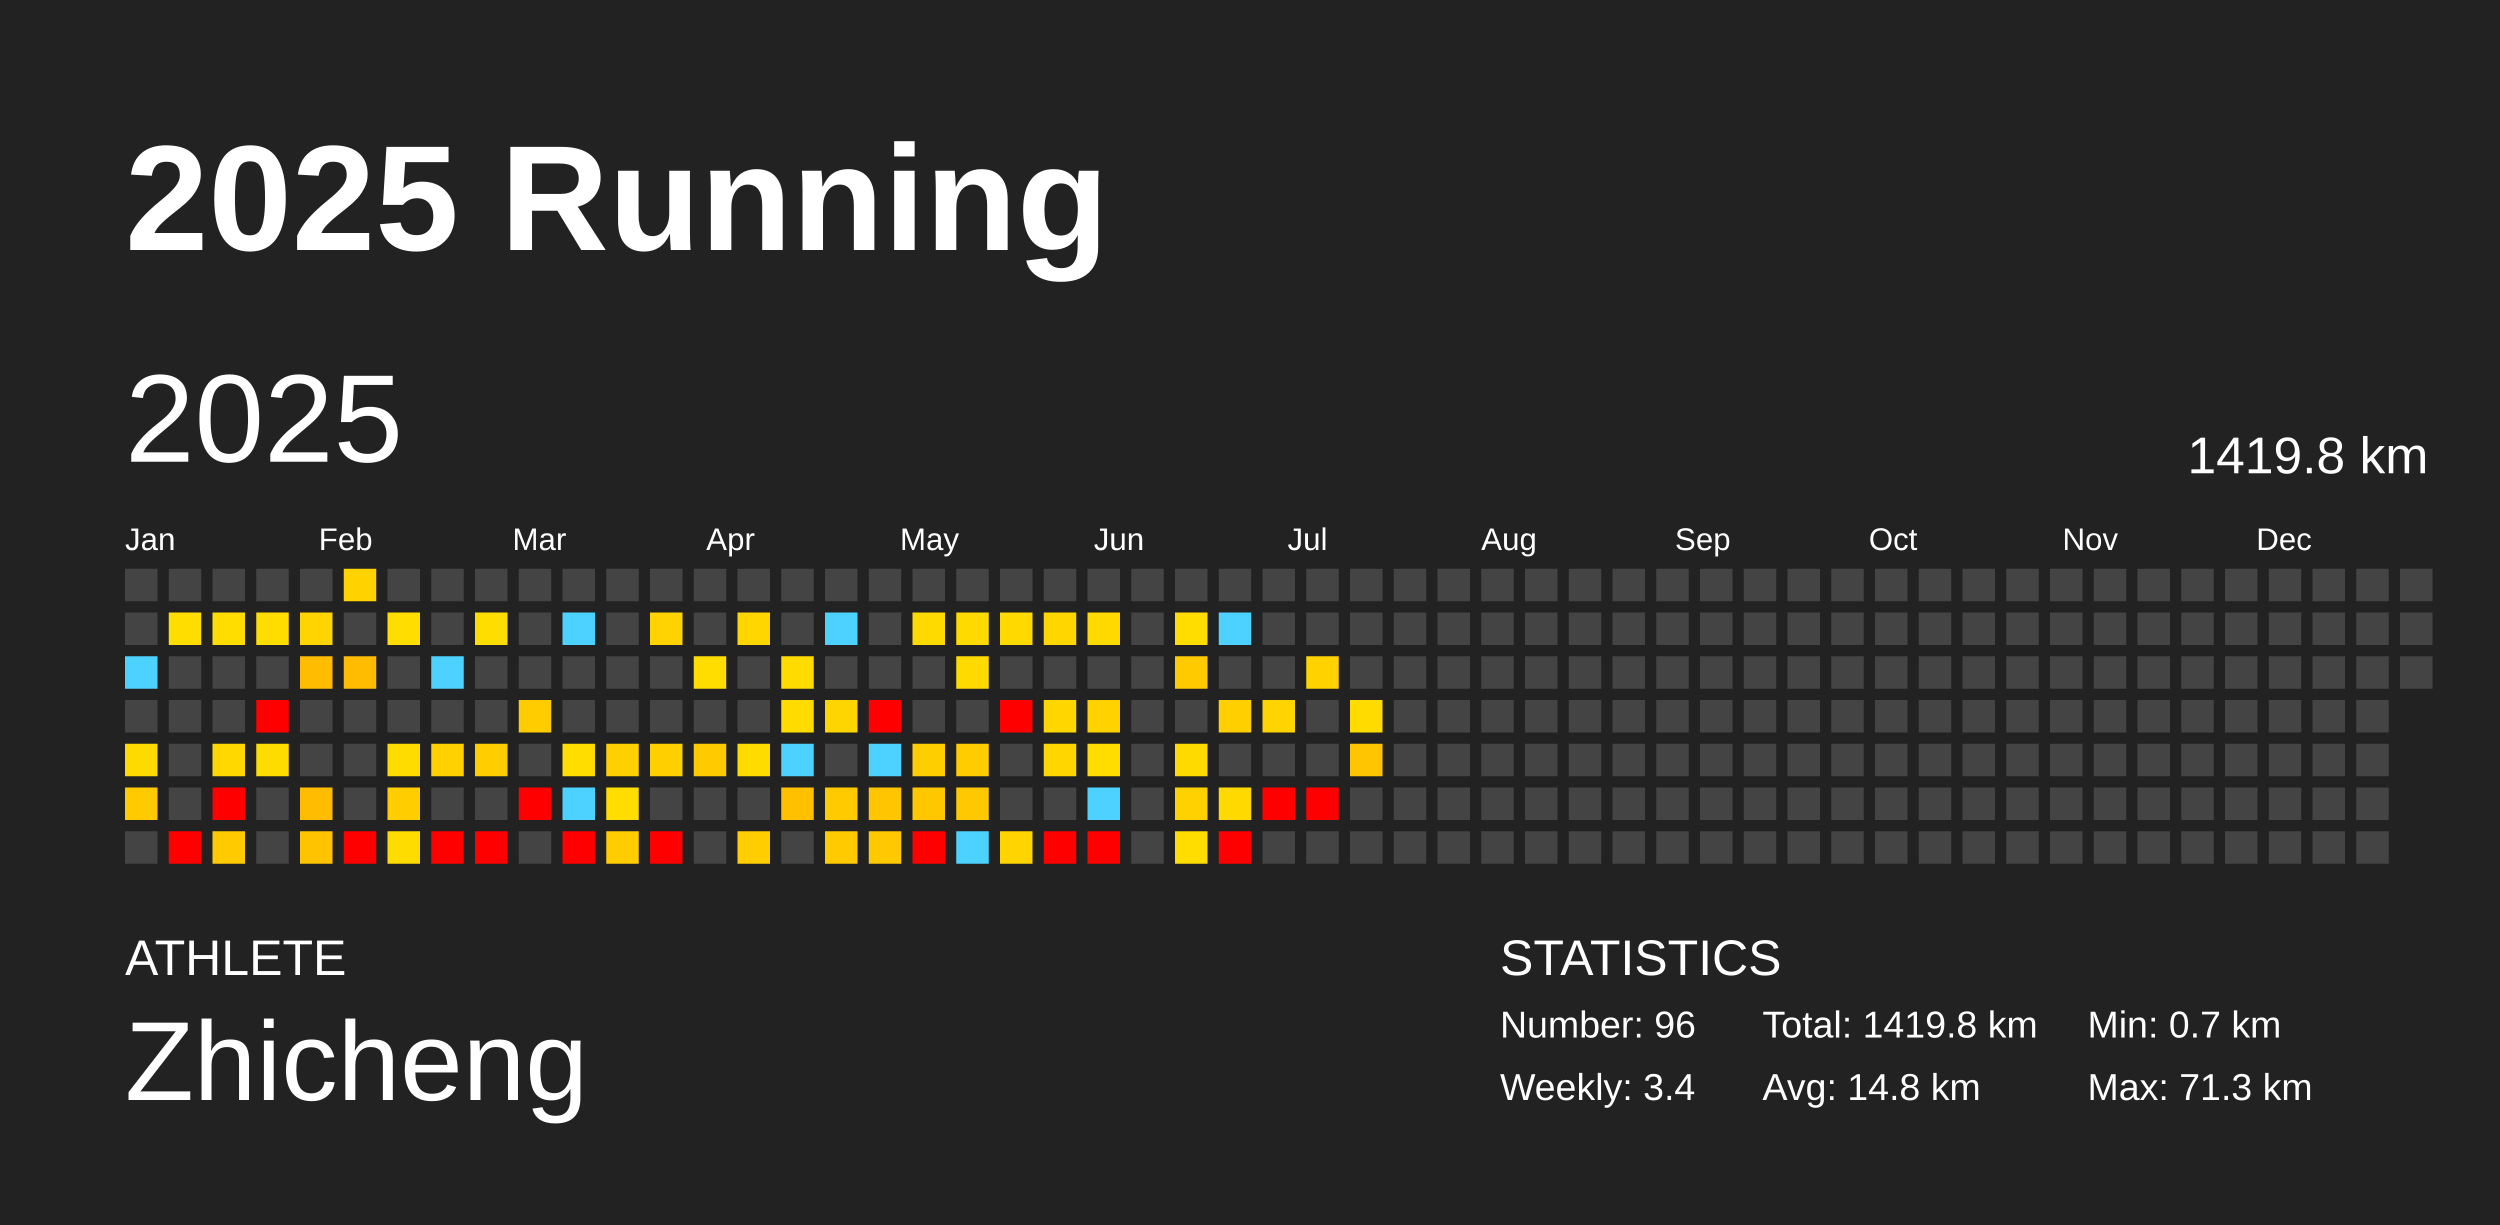
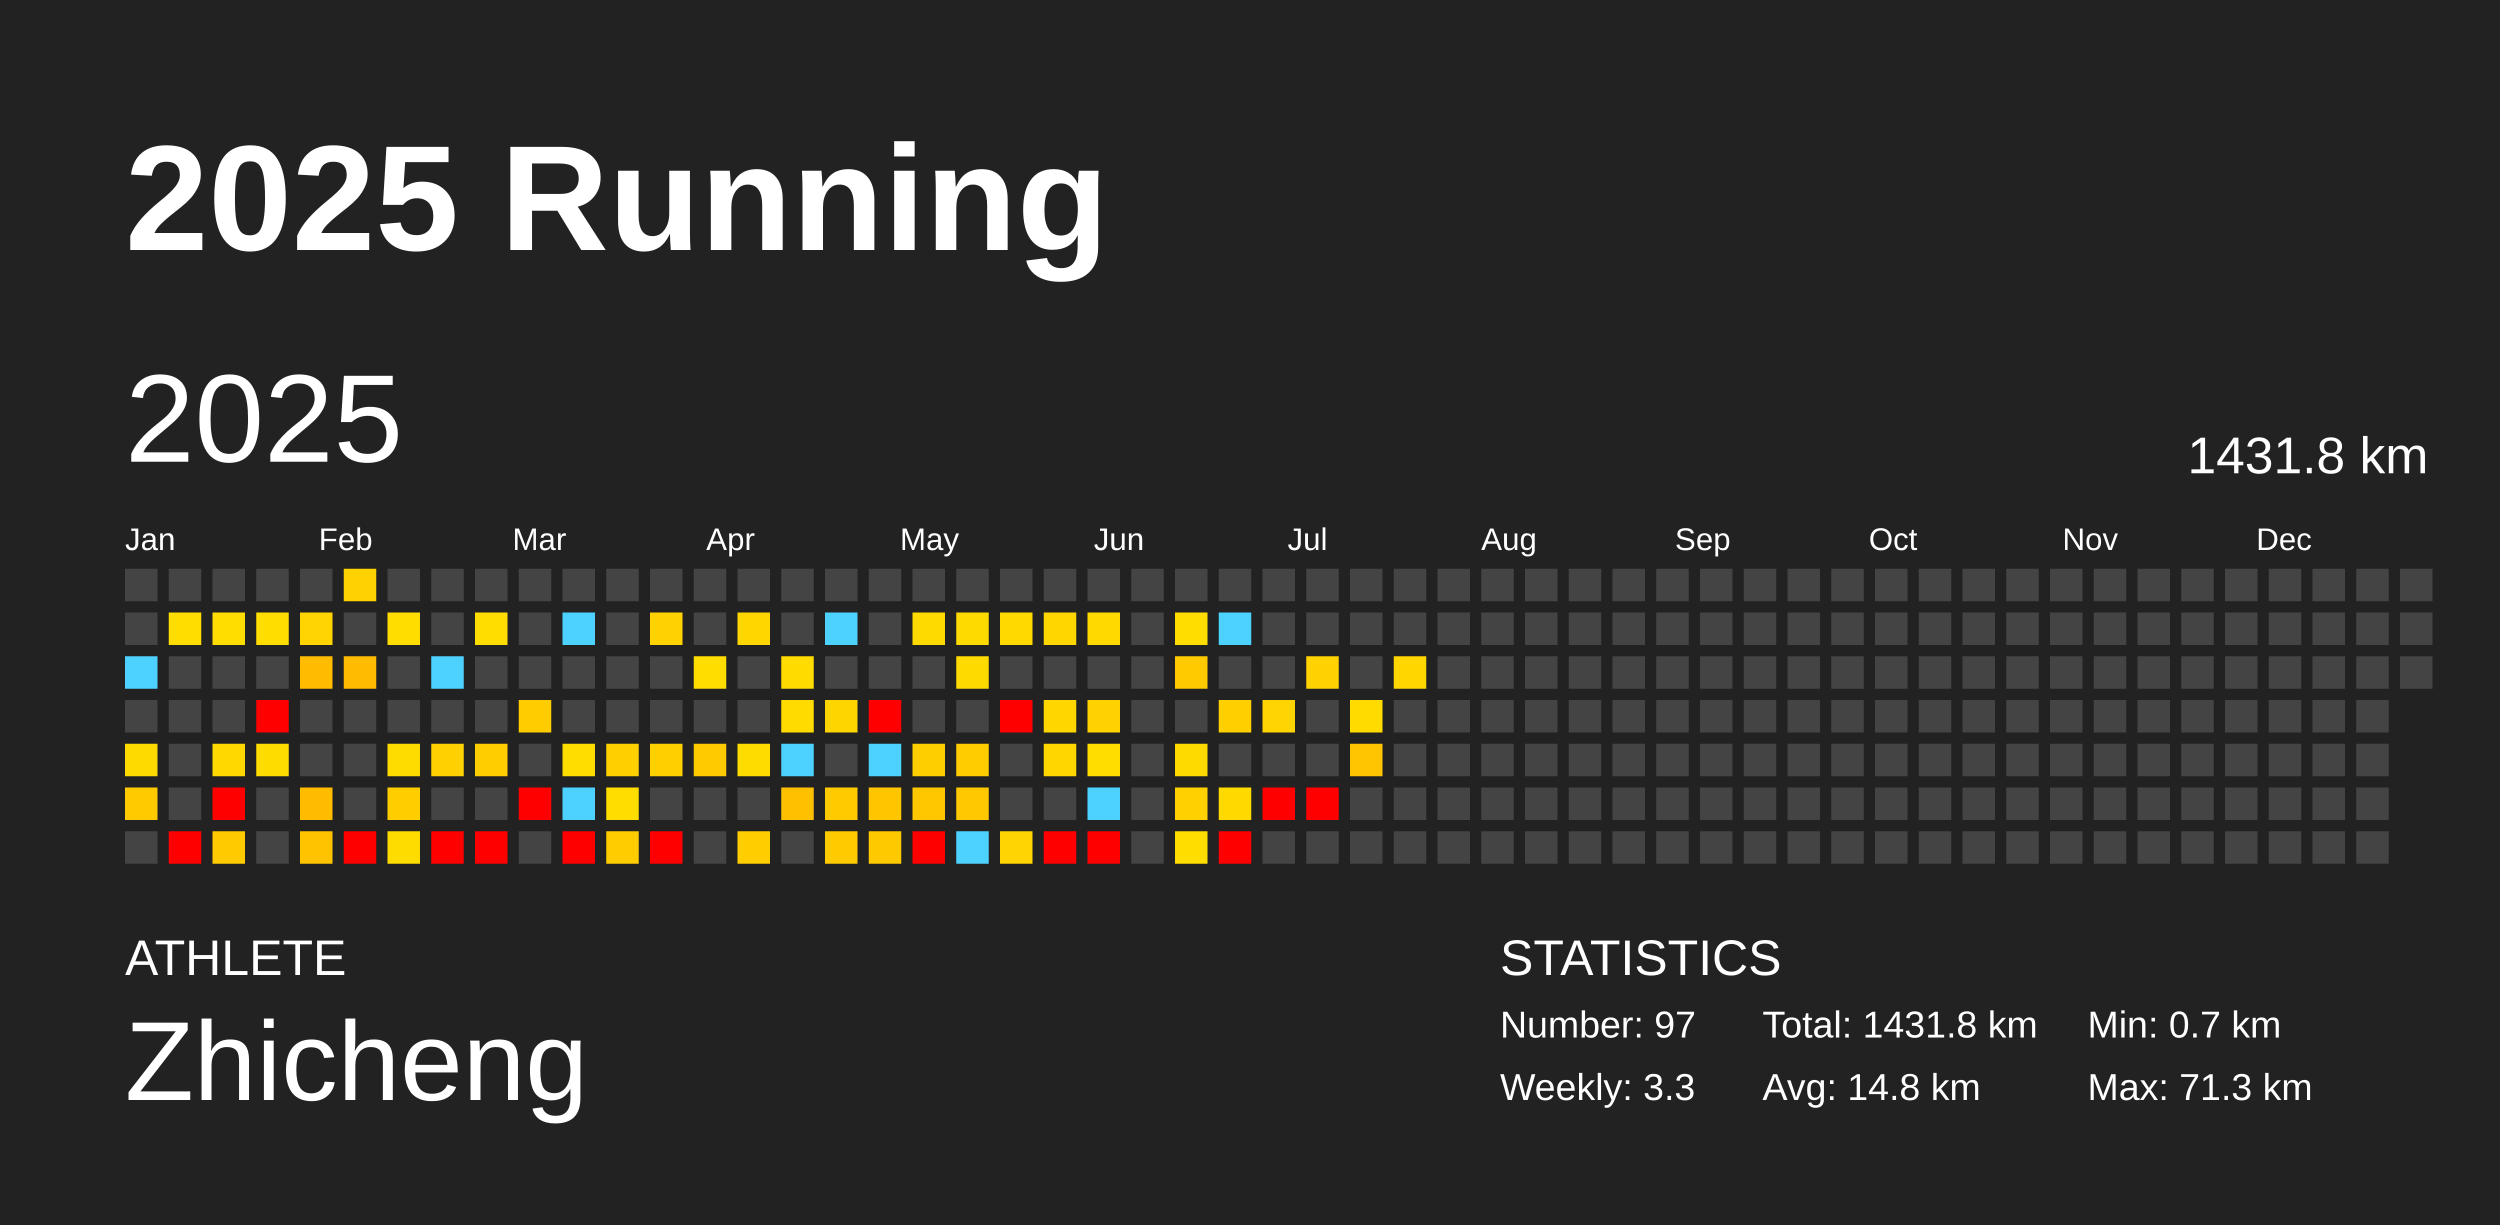
<svg xmlns="http://www.w3.org/2000/svg" baseProfile="full" height="98mm" version="1.1" viewBox="0,0,200,98" width="200mm">
  <defs />
  <rect fill="#222222" height="98" width="200" x="0" y="0" />
  <text fill="#FFFFFF" style="font-size:12px; font-family:Arial; font-weight:bold;" x="10" y="20">2025 Running</text>
  <text fill="#FFFFFF" style="font-size:4px; font-family:Arial" x="10" y="78">ATHLETE</text>
  <text fill="#FFFFFF" style="font-size:9px; font-family:Arial" x="10" y="88">Zhicheng</text>
  <text fill="#FFFFFF" style="font-size:4px; font-family:Arial" x="120" y="78">STATISTICS</text>
-   <text fill="#FFFFFF" style="font-size:3px; font-family:Arial" x="120" y="83">Number: 96</text>
-   <text fill="#FFFFFF" style="font-size:3px; font-family:Arial" x="120" y="88">Weekly: 3.4</text>
-   <text fill="#FFFFFF" style="font-size:3px; font-family:Arial" x="141" y="83">Total: 1419.8 km</text>
+   <text fill="#FFFFFF" style="font-size:3px; font-family:Arial" x="120" y="83">Number: 97</text>
+   <text fill="#FFFFFF" style="font-size:3px; font-family:Arial" x="120" y="88">Weekly: 3.3</text>
+   <text fill="#FFFFFF" style="font-size:3px; font-family:Arial" x="141" y="83">Total: 1431.8 km</text>
  <text fill="#FFFFFF" style="font-size:3px; font-family:Arial" x="141" y="88">Avg: 14.8 km</text>
  <text fill="#FFFFFF" style="font-size:3px; font-family:Arial" x="167" y="83">Min: 0.7 km</text>
  <text fill="#FFFFFF" style="font-size:3px; font-family:Arial" x="167" y="88">Max: 71.3 km</text>
  <text dominant-baseline="hanging" fill="#FFFFFF" style="font-size:10.0px; font-family:Arial;" x="10" y="30">2025</text>
-   <text dominant-baseline="hanging" fill="#FFFFFF" style="font-size:4.125px; font-family:Arial;" x="175" y="35">1419.8 km</text>
+   <text dominant-baseline="hanging" fill="#FFFFFF" style="font-size:4.125px; font-family:Arial;" x="175" y="35">1431.8 km</text>
  <text fill="#FFFFFF" style="font-size:2.5px; font-family:Arial" x="10.0" y="44">Jan</text>
  <text fill="#FFFFFF" style="font-size:2.5px; font-family:Arial" x="25.5" y="44">Feb</text>
  <text fill="#FFFFFF" style="font-size:2.5px; font-family:Arial" x="41.0" y="44">Mar</text>
  <text fill="#FFFFFF" style="font-size:2.5px; font-family:Arial" x="56.5" y="44">Apr</text>
  <text fill="#FFFFFF" style="font-size:2.5px; font-family:Arial" x="72.0" y="44">May</text>
  <text fill="#FFFFFF" style="font-size:2.5px; font-family:Arial" x="87.5" y="44">Jun</text>
  <text fill="#FFFFFF" style="font-size:2.5px; font-family:Arial" x="103.0" y="44">Jul</text>
  <text fill="#FFFFFF" style="font-size:2.5px; font-family:Arial" x="118.5" y="44">Aug</text>
  <text fill="#FFFFFF" style="font-size:2.5px; font-family:Arial" x="134.0" y="44">Sep</text>
  <text fill="#FFFFFF" style="font-size:2.5px; font-family:Arial" x="149.5" y="44">Oct</text>
  <text fill="#FFFFFF" style="font-size:2.5px; font-family:Arial" x="165.0" y="44">Nov</text>
  <text fill="#FFFFFF" style="font-size:2.5px; font-family:Arial" x="180.5" y="44">Dec</text>
  <rect fill="#444444" height="2.6" width="2.6" x="10.0" y="45.5" />
  <rect fill="#444444" height="2.6" width="2.6" x="10.0" y="49.0" />
  <rect fill="#4dd2ff" height="2.6" width="2.6" x="10.0" y="52.5" />
  <rect fill="#444444" height="2.6" width="2.6" x="10.0" y="56.0" />
  <rect fill="#ffda00" height="2.6" width="2.6" x="10.0" y="59.5" />
  <rect fill="#ffca00" height="2.6" width="2.6" x="10.0" y="63.0" />
  <rect fill="#444444" height="2.6" width="2.6" x="10.0" y="66.5" />
  <rect fill="#444444" height="2.6" width="2.6" x="13.5" y="45.5" />
  <rect fill="#ffdd00" height="2.6" width="2.6" x="13.5" y="49.0" />
  <rect fill="#444444" height="2.6" width="2.6" x="13.5" y="52.5" />
  <rect fill="#444444" height="2.6" width="2.6" x="13.5" y="56.0" />
  <rect fill="#444444" height="2.6" width="2.6" x="13.5" y="59.5" />
  <rect fill="#444444" height="2.6" width="2.6" x="13.5" y="63.0" />
  <rect fill="red" height="2.6" width="2.6" x="13.5" y="66.5" />
  <rect fill="#444444" height="2.6" width="2.6" x="17.0" y="45.5" />
  <rect fill="#ffdd00" height="2.6" width="2.6" x="17.0" y="49.0" />
  <rect fill="#444444" height="2.6" width="2.6" x="17.0" y="52.5" />
  <rect fill="#444444" height="2.6" width="2.6" x="17.0" y="56.0" />
  <rect fill="#ffd800" height="2.6" width="2.6" x="17.0" y="59.5" />
  <rect fill="red" height="2.6" width="2.6" x="17.0" y="63.0" />
  <rect fill="#ffcb00" height="2.6" width="2.6" x="17.0" y="66.5" />
  <rect fill="#444444" height="2.6" width="2.6" x="20.5" y="45.5" />
  <rect fill="#ffdd00" height="2.6" width="2.6" x="20.5" y="49.0" />
  <rect fill="#444444" height="2.6" width="2.6" x="20.5" y="52.5" />
  <rect fill="red" height="2.6" width="2.6" x="20.5" y="56.0" />
  <rect fill="#ffdc00" height="2.6" width="2.6" x="20.5" y="59.5" />
  <rect fill="#444444" height="2.6" width="2.6" x="20.5" y="63.0" />
  <rect fill="#444444" height="2.6" width="2.6" x="20.5" y="66.5" />
  <rect fill="#444444" height="2.6" width="2.6" x="24.0" y="45.5" />
  <rect fill="#ffd400" height="2.6" width="2.6" x="24.0" y="49.0" />
  <rect fill="#ffbc00" height="2.6" width="2.6" x="24.0" y="52.5" />
  <rect fill="#444444" height="2.6" width="2.6" x="24.0" y="56.0" />
  <rect fill="#444444" height="2.6" width="2.6" x="24.0" y="59.5" />
  <rect fill="#ffbc00" height="2.6" width="2.6" x="24.0" y="63.0" />
  <rect fill="#ffc300" height="2.6" width="2.6" x="24.0" y="66.5" />
  <rect fill="#ffd200" height="2.6" width="2.6" x="27.5" y="45.5" />
  <rect fill="#444444" height="2.6" width="2.6" x="27.5" y="49.0" />
  <rect fill="#ffbc00" height="2.6" width="2.6" x="27.5" y="52.5" />
  <rect fill="#444444" height="2.6" width="2.6" x="27.5" y="56.0" />
  <rect fill="#444444" height="2.6" width="2.6" x="27.5" y="59.5" />
  <rect fill="#444444" height="2.6" width="2.6" x="27.5" y="63.0" />
  <rect fill="red" height="2.6" width="2.6" x="27.5" y="66.5" />
  <rect fill="#444444" height="2.6" width="2.6" x="31.0" y="45.5" />
  <rect fill="#ffdd00" height="2.6" width="2.6" x="31.0" y="49.0" />
  <rect fill="#444444" height="2.6" width="2.6" x="31.0" y="52.5" />
  <rect fill="#444444" height="2.6" width="2.6" x="31.0" y="56.0" />
  <rect fill="#ffdc00" height="2.6" width="2.6" x="31.0" y="59.5" />
  <rect fill="#ffcd00" height="2.6" width="2.6" x="31.0" y="63.0" />
  <rect fill="#ffdc00" height="2.6" width="2.6" x="31.0" y="66.5" />
  <rect fill="#444444" height="2.6" width="2.6" x="34.5" y="45.5" />
  <rect fill="#444444" height="2.6" width="2.6" x="34.5" y="49.0" />
  <rect fill="#4dd2ff" height="2.6" width="2.6" x="34.5" y="52.5" />
  <rect fill="#444444" height="2.6" width="2.6" x="34.5" y="56.0" />
  <rect fill="#ffd100" height="2.6" width="2.6" x="34.5" y="59.5" />
  <rect fill="#444444" height="2.6" width="2.6" x="34.5" y="63.0" />
  <rect fill="red" height="2.6" width="2.6" x="34.5" y="66.5" />
  <rect fill="#444444" height="2.6" width="2.6" x="38.0" y="45.5" />
  <rect fill="#ffdd00" height="2.6" width="2.6" x="38.0" y="49.0" />
  <rect fill="#444444" height="2.6" width="2.6" x="38.0" y="52.5" />
  <rect fill="#444444" height="2.6" width="2.6" x="38.0" y="56.0" />
  <rect fill="#ffcd00" height="2.6" width="2.6" x="38.0" y="59.5" />
  <rect fill="#444444" height="2.6" width="2.6" x="38.0" y="63.0" />
  <rect fill="red" height="2.6" width="2.6" x="38.0" y="66.5" />
  <rect fill="#444444" height="2.6" width="2.6" x="41.5" y="45.5" />
  <rect fill="#444444" height="2.6" width="2.6" x="41.5" y="49.0" />
  <rect fill="#444444" height="2.6" width="2.6" x="41.5" y="52.5" />
  <rect fill="#ffcc00" height="2.6" width="2.6" x="41.5" y="56.0" />
  <rect fill="#444444" height="2.6" width="2.6" x="41.5" y="59.5" />
  <rect fill="red" height="2.6" width="2.6" x="41.5" y="63.0" />
  <rect fill="#444444" height="2.6" width="2.6" x="41.5" y="66.5" />
  <rect fill="#444444" height="2.6" width="2.6" x="45.0" y="45.5" />
  <rect fill="#4dd2ff" height="2.6" width="2.6" x="45.0" y="49.0" />
  <rect fill="#444444" height="2.6" width="2.6" x="45.0" y="52.5" />
  <rect fill="#444444" height="2.6" width="2.6" x="45.0" y="56.0" />
  <rect fill="#ffdd00" height="2.6" width="2.6" x="45.0" y="59.5" />
  <rect fill="#4dd2ff" height="2.6" width="2.6" x="45.0" y="63.0" />
  <rect fill="red" height="2.6" width="2.6" x="45.0" y="66.5" />
  <rect fill="#444444" height="2.6" width="2.6" x="48.5" y="45.5" />
  <rect fill="#444444" height="2.6" width="2.6" x="48.5" y="49.0" />
  <rect fill="#444444" height="2.6" width="2.6" x="48.5" y="52.5" />
  <rect fill="#444444" height="2.6" width="2.6" x="48.5" y="56.0" />
  <rect fill="#ffd000" height="2.6" width="2.6" x="48.5" y="59.5" />
  <rect fill="#ffdd00" height="2.6" width="2.6" x="48.5" y="63.0" />
  <rect fill="#ffcc00" height="2.6" width="2.6" x="48.5" y="66.5" />
  <rect fill="#444444" height="2.6" width="2.6" x="52.0" y="45.5" />
  <rect fill="#ffd200" height="2.6" width="2.6" x="52.0" y="49.0" />
  <rect fill="#444444" height="2.6" width="2.6" x="52.0" y="52.5" />
  <rect fill="#444444" height="2.6" width="2.6" x="52.0" y="56.0" />
  <rect fill="#ffd000" height="2.6" width="2.6" x="52.0" y="59.5" />
  <rect fill="#444444" height="2.6" width="2.6" x="52.0" y="63.0" />
  <rect fill="red" height="2.6" width="2.6" x="52.0" y="66.5" />
  <rect fill="#444444" height="2.6" width="2.6" x="55.5" y="45.5" />
  <rect fill="#444444" height="2.6" width="2.6" x="55.5" y="49.0" />
  <rect fill="#ffdd00" height="2.6" width="2.6" x="55.5" y="52.5" />
  <rect fill="#444444" height="2.6" width="2.6" x="55.5" y="56.0" />
  <rect fill="#ffcb00" height="2.6" width="2.6" x="55.5" y="59.5" />
  <rect fill="#444444" height="2.6" width="2.6" x="55.5" y="63.0" />
  <rect fill="#444444" height="2.6" width="2.6" x="55.5" y="66.5" />
  <rect fill="#444444" height="2.6" width="2.6" x="59.0" y="45.5" />
  <rect fill="#ffd600" height="2.6" width="2.6" x="59.0" y="49.0" />
  <rect fill="#444444" height="2.6" width="2.6" x="59.0" y="52.5" />
  <rect fill="#444444" height="2.6" width="2.6" x="59.0" y="56.0" />
  <rect fill="#ffdc00" height="2.6" width="2.6" x="59.0" y="59.5" />
  <rect fill="#444444" height="2.6" width="2.6" x="59.0" y="63.0" />
  <rect fill="#ffcd00" height="2.6" width="2.6" x="59.0" y="66.5" />
  <rect fill="#444444" height="2.6" width="2.6" x="62.5" y="45.5" />
  <rect fill="#444444" height="2.6" width="2.6" x="62.5" y="49.0" />
  <rect fill="#ffdb00" height="2.6" width="2.6" x="62.5" y="52.5" />
  <rect fill="#ffdb00" height="2.6" width="2.6" x="62.5" y="56.0" />
  <rect fill="#4dd2ff" height="2.6" width="2.6" x="62.5" y="59.5" />
  <rect fill="#ffc000" height="2.6" width="2.6" x="62.5" y="63.0" />
  <rect fill="#444444" height="2.6" width="2.6" x="62.5" y="66.5" />
  <rect fill="#444444" height="2.6" width="2.6" x="66.0" y="45.5" />
  <rect fill="#4dd2ff" height="2.6" width="2.6" x="66.0" y="49.0" />
  <rect fill="#444444" height="2.6" width="2.6" x="66.0" y="52.5" />
  <rect fill="#ffd500" height="2.6" width="2.6" x="66.0" y="56.0" />
  <rect fill="#444444" height="2.6" width="2.6" x="66.0" y="59.5" />
  <rect fill="#ffca00" height="2.6" width="2.6" x="66.0" y="63.0" />
  <rect fill="#ffca00" height="2.6" width="2.6" x="66.0" y="66.5" />
  <rect fill="#444444" height="2.6" width="2.6" x="69.5" y="45.5" />
  <rect fill="#444444" height="2.6" width="2.6" x="69.5" y="49.0" />
  <rect fill="#444444" height="2.6" width="2.6" x="69.5" y="52.5" />
  <rect fill="red" height="2.6" width="2.6" x="69.5" y="56.0" />
  <rect fill="#4dd2ff" height="2.6" width="2.6" x="69.5" y="59.5" />
  <rect fill="#ffc600" height="2.6" width="2.6" x="69.5" y="63.0" />
  <rect fill="#ffc900" height="2.6" width="2.6" x="69.5" y="66.5" />
  <rect fill="#444444" height="2.6" width="2.6" x="73.0" y="45.5" />
  <rect fill="#ffda00" height="2.6" width="2.6" x="73.0" y="49.0" />
  <rect fill="#444444" height="2.6" width="2.6" x="73.0" y="52.5" />
  <rect fill="#444444" height="2.6" width="2.6" x="73.0" y="56.0" />
  <rect fill="#ffce00" height="2.6" width="2.6" x="73.0" y="59.5" />
  <rect fill="#ffc700" height="2.6" width="2.6" x="73.0" y="63.0" />
  <rect fill="red" height="2.6" width="2.6" x="73.0" y="66.5" />
  <rect fill="#444444" height="2.6" width="2.6" x="76.5" y="45.5" />
  <rect fill="#ffda00" height="2.6" width="2.6" x="76.5" y="49.0" />
  <rect fill="#ffda00" height="2.6" width="2.6" x="76.5" y="52.5" />
  <rect fill="#444444" height="2.6" width="2.6" x="76.5" y="56.0" />
  <rect fill="#ffcc00" height="2.6" width="2.6" x="76.5" y="59.5" />
  <rect fill="#ffc800" height="2.6" width="2.6" x="76.5" y="63.0" />
  <rect fill="#4dd2ff" height="2.6" width="2.6" x="76.5" y="66.5" />
  <rect fill="#444444" height="2.6" width="2.6" x="80.0" y="45.5" />
  <rect fill="#ffd900" height="2.6" width="2.6" x="80.0" y="49.0" />
  <rect fill="#444444" height="2.6" width="2.6" x="80.0" y="52.5" />
  <rect fill="red" height="2.6" width="2.6" x="80.0" y="56.0" />
  <rect fill="#444444" height="2.6" width="2.6" x="80.0" y="59.5" />
  <rect fill="#444444" height="2.6" width="2.6" x="80.0" y="63.0" />
  <rect fill="#ffd400" height="2.6" width="2.6" x="80.0" y="66.5" />
  <rect fill="#444444" height="2.6" width="2.6" x="83.5" y="45.5" />
  <rect fill="#ffd600" height="2.6" width="2.6" x="83.5" y="49.0" />
  <rect fill="#444444" height="2.6" width="2.6" x="83.5" y="52.5" />
  <rect fill="#ffd600" height="2.6" width="2.6" x="83.5" y="56.0" />
  <rect fill="#ffd600" height="2.6" width="2.6" x="83.5" y="59.5" />
  <rect fill="#444444" height="2.6" width="2.6" x="83.5" y="63.0" />
  <rect fill="red" height="2.6" width="2.6" x="83.5" y="66.5" />
  <rect fill="#444444" height="2.6" width="2.6" x="87.0" y="45.5" />
  <rect fill="#ffd900" height="2.6" width="2.6" x="87.0" y="49.0" />
  <rect fill="#444444" height="2.6" width="2.6" x="87.0" y="52.5" />
  <rect fill="#ffd200" height="2.6" width="2.6" x="87.0" y="56.0" />
  <rect fill="#ffdd00" height="2.6" width="2.6" x="87.0" y="59.5" />
  <rect fill="#4dd2ff" height="2.6" width="2.6" x="87.0" y="63.0" />
  <rect fill="red" height="2.6" width="2.6" x="87.0" y="66.5" />
  <rect fill="#444444" height="2.6" width="2.6" x="90.5" y="45.5" />
  <rect fill="#444444" height="2.6" width="2.6" x="90.5" y="49.0" />
  <rect fill="#444444" height="2.6" width="2.6" x="90.5" y="52.5" />
  <rect fill="#444444" height="2.6" width="2.6" x="90.5" y="56.0" />
  <rect fill="#444444" height="2.6" width="2.6" x="90.5" y="59.5" />
  <rect fill="#444444" height="2.6" width="2.6" x="90.5" y="63.0" />
  <rect fill="#444444" height="2.6" width="2.6" x="90.5" y="66.5" />
  <rect fill="#444444" height="2.6" width="2.6" x="94.0" y="45.5" />
  <rect fill="#ffdd00" height="2.6" width="2.6" x="94.0" y="49.0" />
  <rect fill="#ffcb00" height="2.6" width="2.6" x="94.0" y="52.5" />
  <rect fill="#444444" height="2.6" width="2.6" x="94.0" y="56.0" />
  <rect fill="#ffda00" height="2.6" width="2.6" x="94.0" y="59.5" />
  <rect fill="#ffd100" height="2.6" width="2.6" x="94.0" y="63.0" />
  <rect fill="#ffdd00" height="2.6" width="2.6" x="94.0" y="66.5" />
  <rect fill="#444444" height="2.6" width="2.6" x="97.5" y="45.5" />
  <rect fill="#4dd2ff" height="2.6" width="2.6" x="97.5" y="49.0" />
  <rect fill="#444444" height="2.6" width="2.6" x="97.5" y="52.5" />
  <rect fill="#ffcf00" height="2.6" width="2.6" x="97.5" y="56.0" />
  <rect fill="#444444" height="2.6" width="2.6" x="97.5" y="59.5" />
  <rect fill="#ffd900" height="2.6" width="2.6" x="97.5" y="63.0" />
  <rect fill="red" height="2.6" width="2.6" x="97.5" y="66.5" />
  <rect fill="#444444" height="2.6" width="2.6" x="101.0" y="45.5" />
  <rect fill="#444444" height="2.6" width="2.6" x="101.0" y="49.0" />
  <rect fill="#444444" height="2.6" width="2.6" x="101.0" y="52.5" />
  <rect fill="#ffd400" height="2.6" width="2.6" x="101.0" y="56.0" />
  <rect fill="#444444" height="2.6" width="2.6" x="101.0" y="59.5" />
  <rect fill="red" height="2.6" width="2.6" x="101.0" y="63.0" />
  <rect fill="#444444" height="2.6" width="2.6" x="101.0" y="66.5" />
  <rect fill="#444444" height="2.6" width="2.6" x="104.5" y="45.5" />
  <rect fill="#444444" height="2.6" width="2.6" x="104.5" y="49.0" />
  <rect fill="#ffd200" height="2.6" width="2.6" x="104.5" y="52.5" />
  <rect fill="#444444" height="2.6" width="2.6" x="104.5" y="56.0" />
  <rect fill="#444444" height="2.6" width="2.6" x="104.5" y="59.5" />
  <rect fill="red" height="2.6" width="2.6" x="104.5" y="63.0" />
  <rect fill="#444444" height="2.6" width="2.6" x="104.5" y="66.5" />
  <rect fill="#444444" height="2.6" width="2.6" x="108.0" y="45.5" />
  <rect fill="#444444" height="2.6" width="2.6" x="108.0" y="49.0" />
  <rect fill="#444444" height="2.6" width="2.6" x="108.0" y="52.5" />
  <rect fill="#ffdb00" height="2.6" width="2.6" x="108.0" y="56.0" />
  <rect fill="#ffc500" height="2.6" width="2.6" x="108.0" y="59.5" />
  <rect fill="#444444" height="2.6" width="2.6" x="108.0" y="63.0" />
  <rect fill="#444444" height="2.6" width="2.6" x="108.0" y="66.5" />
  <rect fill="#444444" height="2.6" width="2.6" x="111.5" y="45.5" />
  <rect fill="#444444" height="2.6" width="2.6" x="111.5" y="49.0" />
-   <rect fill="#444444" height="2.6" width="2.6" x="111.5" y="52.5" />
+   <rect fill="#ffd600" height="2.6" width="2.6" x="111.5" y="52.5" />
  <rect fill="#444444" height="2.6" width="2.6" x="111.5" y="56.0" />
  <rect fill="#444444" height="2.6" width="2.6" x="111.5" y="59.5" />
  <rect fill="#444444" height="2.6" width="2.6" x="111.5" y="63.0" />
  <rect fill="#444444" height="2.6" width="2.6" x="111.5" y="66.5" />
  <rect fill="#444444" height="2.6" width="2.6" x="115.0" y="45.5" />
  <rect fill="#444444" height="2.6" width="2.6" x="115.0" y="49.0" />
  <rect fill="#444444" height="2.6" width="2.6" x="115.0" y="52.5" />
  <rect fill="#444444" height="2.6" width="2.6" x="115.0" y="56.0" />
  <rect fill="#444444" height="2.6" width="2.6" x="115.0" y="59.5" />
  <rect fill="#444444" height="2.6" width="2.6" x="115.0" y="63.0" />
  <rect fill="#444444" height="2.6" width="2.6" x="115.0" y="66.5" />
  <rect fill="#444444" height="2.6" width="2.6" x="118.5" y="45.5" />
  <rect fill="#444444" height="2.6" width="2.6" x="118.5" y="49.0" />
  <rect fill="#444444" height="2.6" width="2.6" x="118.5" y="52.5" />
  <rect fill="#444444" height="2.6" width="2.6" x="118.5" y="56.0" />
  <rect fill="#444444" height="2.6" width="2.6" x="118.5" y="59.5" />
  <rect fill="#444444" height="2.6" width="2.6" x="118.5" y="63.0" />
  <rect fill="#444444" height="2.6" width="2.6" x="118.5" y="66.5" />
  <rect fill="#444444" height="2.6" width="2.6" x="122.0" y="45.5" />
  <rect fill="#444444" height="2.6" width="2.6" x="122.0" y="49.0" />
  <rect fill="#444444" height="2.6" width="2.6" x="122.0" y="52.5" />
  <rect fill="#444444" height="2.6" width="2.6" x="122.0" y="56.0" />
  <rect fill="#444444" height="2.6" width="2.6" x="122.0" y="59.5" />
  <rect fill="#444444" height="2.6" width="2.6" x="122.0" y="63.0" />
  <rect fill="#444444" height="2.6" width="2.6" x="122.0" y="66.5" />
  <rect fill="#444444" height="2.6" width="2.6" x="125.5" y="45.5" />
  <rect fill="#444444" height="2.6" width="2.6" x="125.5" y="49.0" />
  <rect fill="#444444" height="2.6" width="2.6" x="125.5" y="52.5" />
  <rect fill="#444444" height="2.6" width="2.6" x="125.5" y="56.0" />
  <rect fill="#444444" height="2.6" width="2.6" x="125.5" y="59.5" />
  <rect fill="#444444" height="2.6" width="2.6" x="125.5" y="63.0" />
  <rect fill="#444444" height="2.6" width="2.6" x="125.5" y="66.5" />
  <rect fill="#444444" height="2.6" width="2.6" x="129.0" y="45.5" />
  <rect fill="#444444" height="2.6" width="2.6" x="129.0" y="49.0" />
  <rect fill="#444444" height="2.6" width="2.6" x="129.0" y="52.5" />
  <rect fill="#444444" height="2.6" width="2.6" x="129.0" y="56.0" />
  <rect fill="#444444" height="2.6" width="2.6" x="129.0" y="59.5" />
  <rect fill="#444444" height="2.6" width="2.6" x="129.0" y="63.0" />
  <rect fill="#444444" height="2.6" width="2.6" x="129.0" y="66.5" />
  <rect fill="#444444" height="2.6" width="2.6" x="132.5" y="45.5" />
  <rect fill="#444444" height="2.6" width="2.6" x="132.5" y="49.0" />
  <rect fill="#444444" height="2.6" width="2.6" x="132.5" y="52.5" />
  <rect fill="#444444" height="2.6" width="2.6" x="132.5" y="56.0" />
  <rect fill="#444444" height="2.6" width="2.6" x="132.5" y="59.5" />
  <rect fill="#444444" height="2.6" width="2.6" x="132.5" y="63.0" />
  <rect fill="#444444" height="2.6" width="2.6" x="132.5" y="66.5" />
  <rect fill="#444444" height="2.6" width="2.6" x="136.0" y="45.5" />
  <rect fill="#444444" height="2.6" width="2.6" x="136.0" y="49.0" />
  <rect fill="#444444" height="2.6" width="2.6" x="136.0" y="52.5" />
  <rect fill="#444444" height="2.6" width="2.6" x="136.0" y="56.0" />
  <rect fill="#444444" height="2.6" width="2.6" x="136.0" y="59.5" />
  <rect fill="#444444" height="2.6" width="2.6" x="136.0" y="63.0" />
  <rect fill="#444444" height="2.6" width="2.6" x="136.0" y="66.5" />
  <rect fill="#444444" height="2.6" width="2.6" x="139.5" y="45.5" />
  <rect fill="#444444" height="2.6" width="2.6" x="139.5" y="49.0" />
  <rect fill="#444444" height="2.6" width="2.6" x="139.5" y="52.5" />
  <rect fill="#444444" height="2.6" width="2.6" x="139.5" y="56.0" />
  <rect fill="#444444" height="2.6" width="2.6" x="139.5" y="59.5" />
  <rect fill="#444444" height="2.6" width="2.6" x="139.5" y="63.0" />
  <rect fill="#444444" height="2.6" width="2.6" x="139.5" y="66.5" />
  <rect fill="#444444" height="2.6" width="2.6" x="143.0" y="45.5" />
  <rect fill="#444444" height="2.6" width="2.6" x="143.0" y="49.0" />
  <rect fill="#444444" height="2.6" width="2.6" x="143.0" y="52.5" />
  <rect fill="#444444" height="2.6" width="2.6" x="143.0" y="56.0" />
  <rect fill="#444444" height="2.6" width="2.6" x="143.0" y="59.5" />
  <rect fill="#444444" height="2.6" width="2.6" x="143.0" y="63.0" />
  <rect fill="#444444" height="2.6" width="2.6" x="143.0" y="66.5" />
  <rect fill="#444444" height="2.6" width="2.6" x="146.5" y="45.5" />
  <rect fill="#444444" height="2.6" width="2.6" x="146.5" y="49.0" />
  <rect fill="#444444" height="2.6" width="2.6" x="146.5" y="52.5" />
  <rect fill="#444444" height="2.6" width="2.6" x="146.5" y="56.0" />
  <rect fill="#444444" height="2.6" width="2.6" x="146.5" y="59.5" />
  <rect fill="#444444" height="2.6" width="2.6" x="146.5" y="63.0" />
  <rect fill="#444444" height="2.6" width="2.6" x="146.5" y="66.5" />
  <rect fill="#444444" height="2.6" width="2.6" x="150.0" y="45.5" />
  <rect fill="#444444" height="2.6" width="2.6" x="150.0" y="49.0" />
  <rect fill="#444444" height="2.6" width="2.6" x="150.0" y="52.5" />
  <rect fill="#444444" height="2.6" width="2.6" x="150.0" y="56.0" />
  <rect fill="#444444" height="2.6" width="2.6" x="150.0" y="59.5" />
  <rect fill="#444444" height="2.6" width="2.6" x="150.0" y="63.0" />
  <rect fill="#444444" height="2.6" width="2.6" x="150.0" y="66.5" />
  <rect fill="#444444" height="2.6" width="2.6" x="153.5" y="45.5" />
  <rect fill="#444444" height="2.6" width="2.6" x="153.5" y="49.0" />
  <rect fill="#444444" height="2.6" width="2.6" x="153.5" y="52.5" />
  <rect fill="#444444" height="2.6" width="2.6" x="153.5" y="56.0" />
  <rect fill="#444444" height="2.6" width="2.6" x="153.5" y="59.5" />
  <rect fill="#444444" height="2.6" width="2.6" x="153.5" y="63.0" />
  <rect fill="#444444" height="2.6" width="2.6" x="153.5" y="66.5" />
  <rect fill="#444444" height="2.6" width="2.6" x="157.0" y="45.5" />
  <rect fill="#444444" height="2.6" width="2.6" x="157.0" y="49.0" />
  <rect fill="#444444" height="2.6" width="2.6" x="157.0" y="52.5" />
  <rect fill="#444444" height="2.6" width="2.6" x="157.0" y="56.0" />
  <rect fill="#444444" height="2.6" width="2.6" x="157.0" y="59.5" />
  <rect fill="#444444" height="2.6" width="2.6" x="157.0" y="63.0" />
  <rect fill="#444444" height="2.6" width="2.6" x="157.0" y="66.5" />
  <rect fill="#444444" height="2.6" width="2.6" x="160.5" y="45.5" />
  <rect fill="#444444" height="2.6" width="2.6" x="160.5" y="49.0" />
  <rect fill="#444444" height="2.6" width="2.6" x="160.5" y="52.5" />
  <rect fill="#444444" height="2.6" width="2.6" x="160.5" y="56.0" />
  <rect fill="#444444" height="2.6" width="2.6" x="160.5" y="59.5" />
  <rect fill="#444444" height="2.6" width="2.6" x="160.5" y="63.0" />
  <rect fill="#444444" height="2.6" width="2.6" x="160.5" y="66.5" />
  <rect fill="#444444" height="2.6" width="2.6" x="164.0" y="45.5" />
  <rect fill="#444444" height="2.6" width="2.6" x="164.0" y="49.0" />
  <rect fill="#444444" height="2.6" width="2.6" x="164.0" y="52.5" />
  <rect fill="#444444" height="2.6" width="2.6" x="164.0" y="56.0" />
  <rect fill="#444444" height="2.6" width="2.6" x="164.0" y="59.5" />
  <rect fill="#444444" height="2.6" width="2.6" x="164.0" y="63.0" />
  <rect fill="#444444" height="2.6" width="2.6" x="164.0" y="66.5" />
  <rect fill="#444444" height="2.6" width="2.6" x="167.5" y="45.5" />
  <rect fill="#444444" height="2.6" width="2.6" x="167.5" y="49.0" />
  <rect fill="#444444" height="2.6" width="2.6" x="167.5" y="52.5" />
  <rect fill="#444444" height="2.6" width="2.6" x="167.5" y="56.0" />
  <rect fill="#444444" height="2.6" width="2.6" x="167.5" y="59.5" />
  <rect fill="#444444" height="2.6" width="2.6" x="167.5" y="63.0" />
  <rect fill="#444444" height="2.6" width="2.6" x="167.5" y="66.5" />
  <rect fill="#444444" height="2.6" width="2.6" x="171.0" y="45.5" />
  <rect fill="#444444" height="2.6" width="2.6" x="171.0" y="49.0" />
  <rect fill="#444444" height="2.6" width="2.6" x="171.0" y="52.5" />
  <rect fill="#444444" height="2.6" width="2.6" x="171.0" y="56.0" />
  <rect fill="#444444" height="2.6" width="2.6" x="171.0" y="59.5" />
  <rect fill="#444444" height="2.6" width="2.6" x="171.0" y="63.0" />
  <rect fill="#444444" height="2.6" width="2.6" x="171.0" y="66.5" />
  <rect fill="#444444" height="2.6" width="2.6" x="174.5" y="45.5" />
  <rect fill="#444444" height="2.6" width="2.6" x="174.5" y="49.0" />
  <rect fill="#444444" height="2.6" width="2.6" x="174.5" y="52.5" />
  <rect fill="#444444" height="2.6" width="2.6" x="174.5" y="56.0" />
  <rect fill="#444444" height="2.6" width="2.6" x="174.5" y="59.5" />
  <rect fill="#444444" height="2.6" width="2.6" x="174.5" y="63.0" />
  <rect fill="#444444" height="2.6" width="2.6" x="174.5" y="66.5" />
  <rect fill="#444444" height="2.6" width="2.6" x="178.0" y="45.5" />
  <rect fill="#444444" height="2.6" width="2.6" x="178.0" y="49.0" />
  <rect fill="#444444" height="2.6" width="2.6" x="178.0" y="52.5" />
  <rect fill="#444444" height="2.6" width="2.6" x="178.0" y="56.0" />
  <rect fill="#444444" height="2.6" width="2.6" x="178.0" y="59.5" />
  <rect fill="#444444" height="2.6" width="2.6" x="178.0" y="63.0" />
  <rect fill="#444444" height="2.6" width="2.6" x="178.0" y="66.5" />
  <rect fill="#444444" height="2.6" width="2.6" x="181.5" y="45.5" />
  <rect fill="#444444" height="2.6" width="2.6" x="181.5" y="49.0" />
  <rect fill="#444444" height="2.6" width="2.6" x="181.5" y="52.5" />
  <rect fill="#444444" height="2.6" width="2.6" x="181.5" y="56.0" />
  <rect fill="#444444" height="2.6" width="2.6" x="181.5" y="59.5" />
  <rect fill="#444444" height="2.6" width="2.6" x="181.5" y="63.0" />
  <rect fill="#444444" height="2.6" width="2.6" x="181.5" y="66.5" />
  <rect fill="#444444" height="2.6" width="2.6" x="185.0" y="45.5" />
  <rect fill="#444444" height="2.6" width="2.6" x="185.0" y="49.0" />
  <rect fill="#444444" height="2.6" width="2.6" x="185.0" y="52.5" />
  <rect fill="#444444" height="2.6" width="2.6" x="185.0" y="56.0" />
  <rect fill="#444444" height="2.6" width="2.6" x="185.0" y="59.5" />
  <rect fill="#444444" height="2.6" width="2.6" x="185.0" y="63.0" />
  <rect fill="#444444" height="2.6" width="2.6" x="185.0" y="66.5" />
  <rect fill="#444444" height="2.6" width="2.6" x="188.5" y="45.5" />
  <rect fill="#444444" height="2.6" width="2.6" x="188.5" y="49.0" />
  <rect fill="#444444" height="2.6" width="2.6" x="188.5" y="52.5" />
  <rect fill="#444444" height="2.6" width="2.6" x="188.5" y="56.0" />
  <rect fill="#444444" height="2.6" width="2.6" x="188.5" y="59.5" />
  <rect fill="#444444" height="2.6" width="2.6" x="188.5" y="63.0" />
  <rect fill="#444444" height="2.6" width="2.6" x="188.5" y="66.5" />
  <rect fill="#444444" height="2.6" width="2.6" x="192.0" y="45.5" />
  <rect fill="#444444" height="2.6" width="2.6" x="192.0" y="49.0" />
  <rect fill="#444444" height="2.6" width="2.6" x="192.0" y="52.5" />
</svg>
